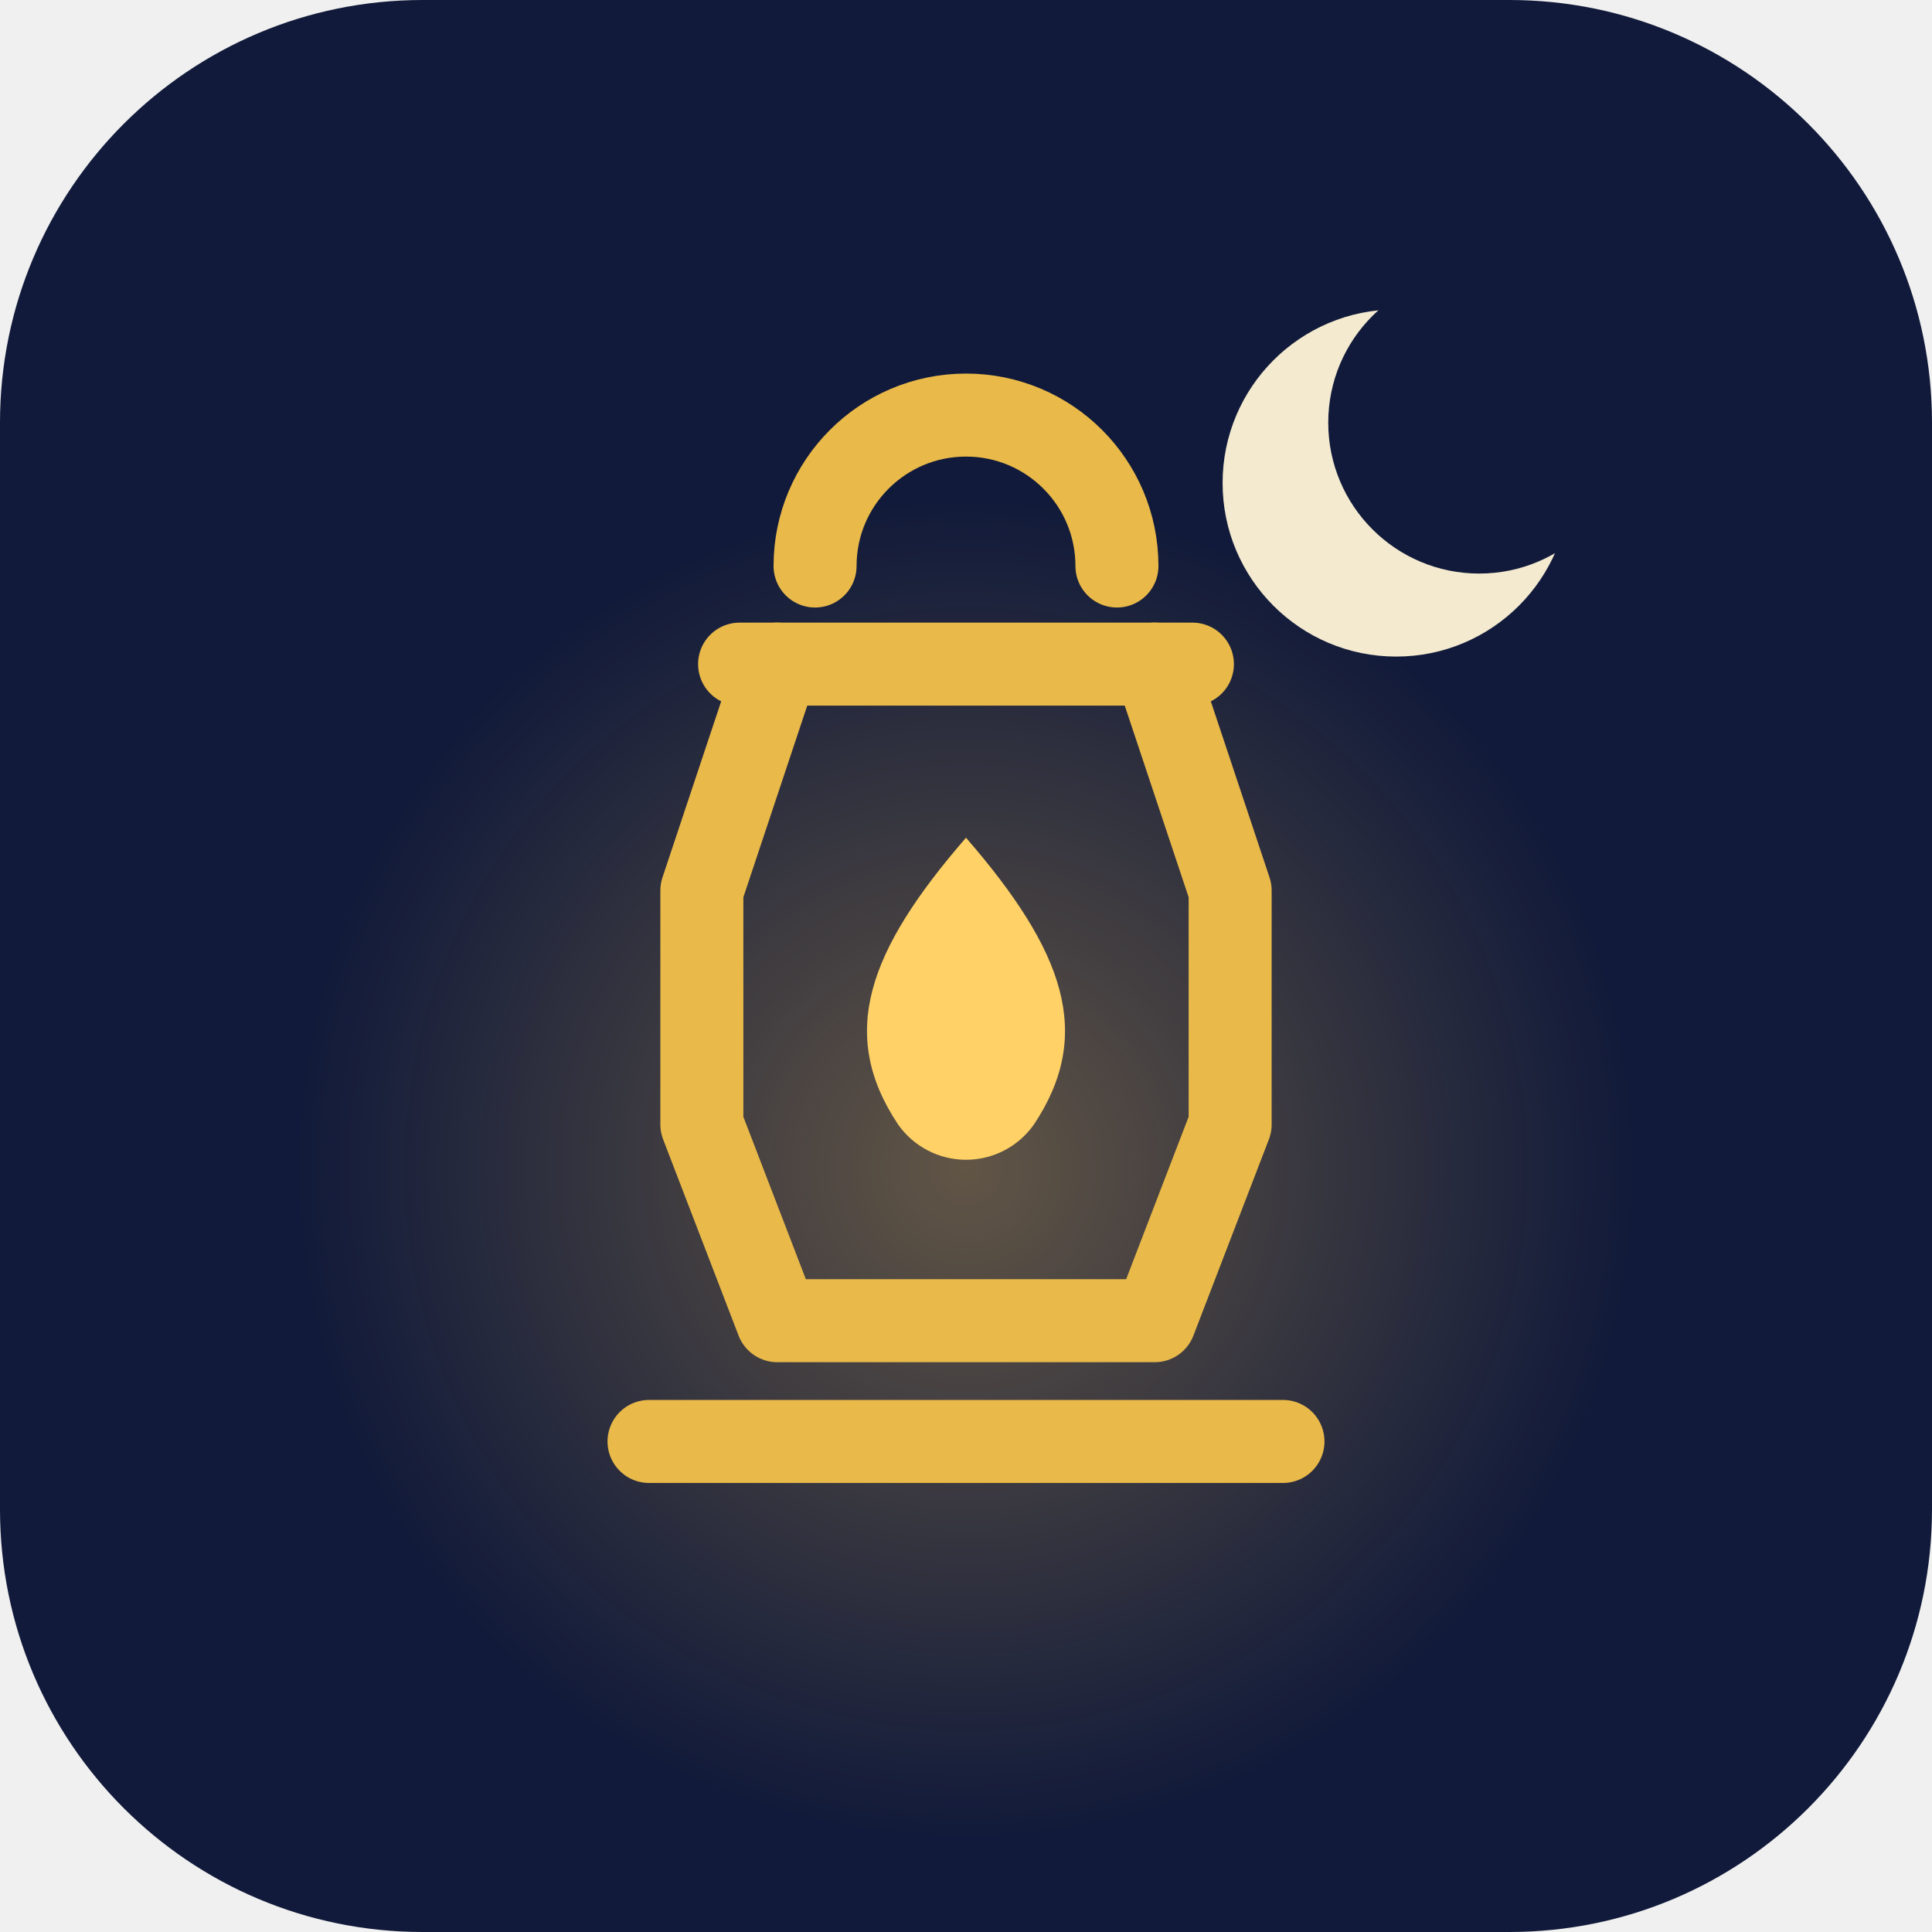
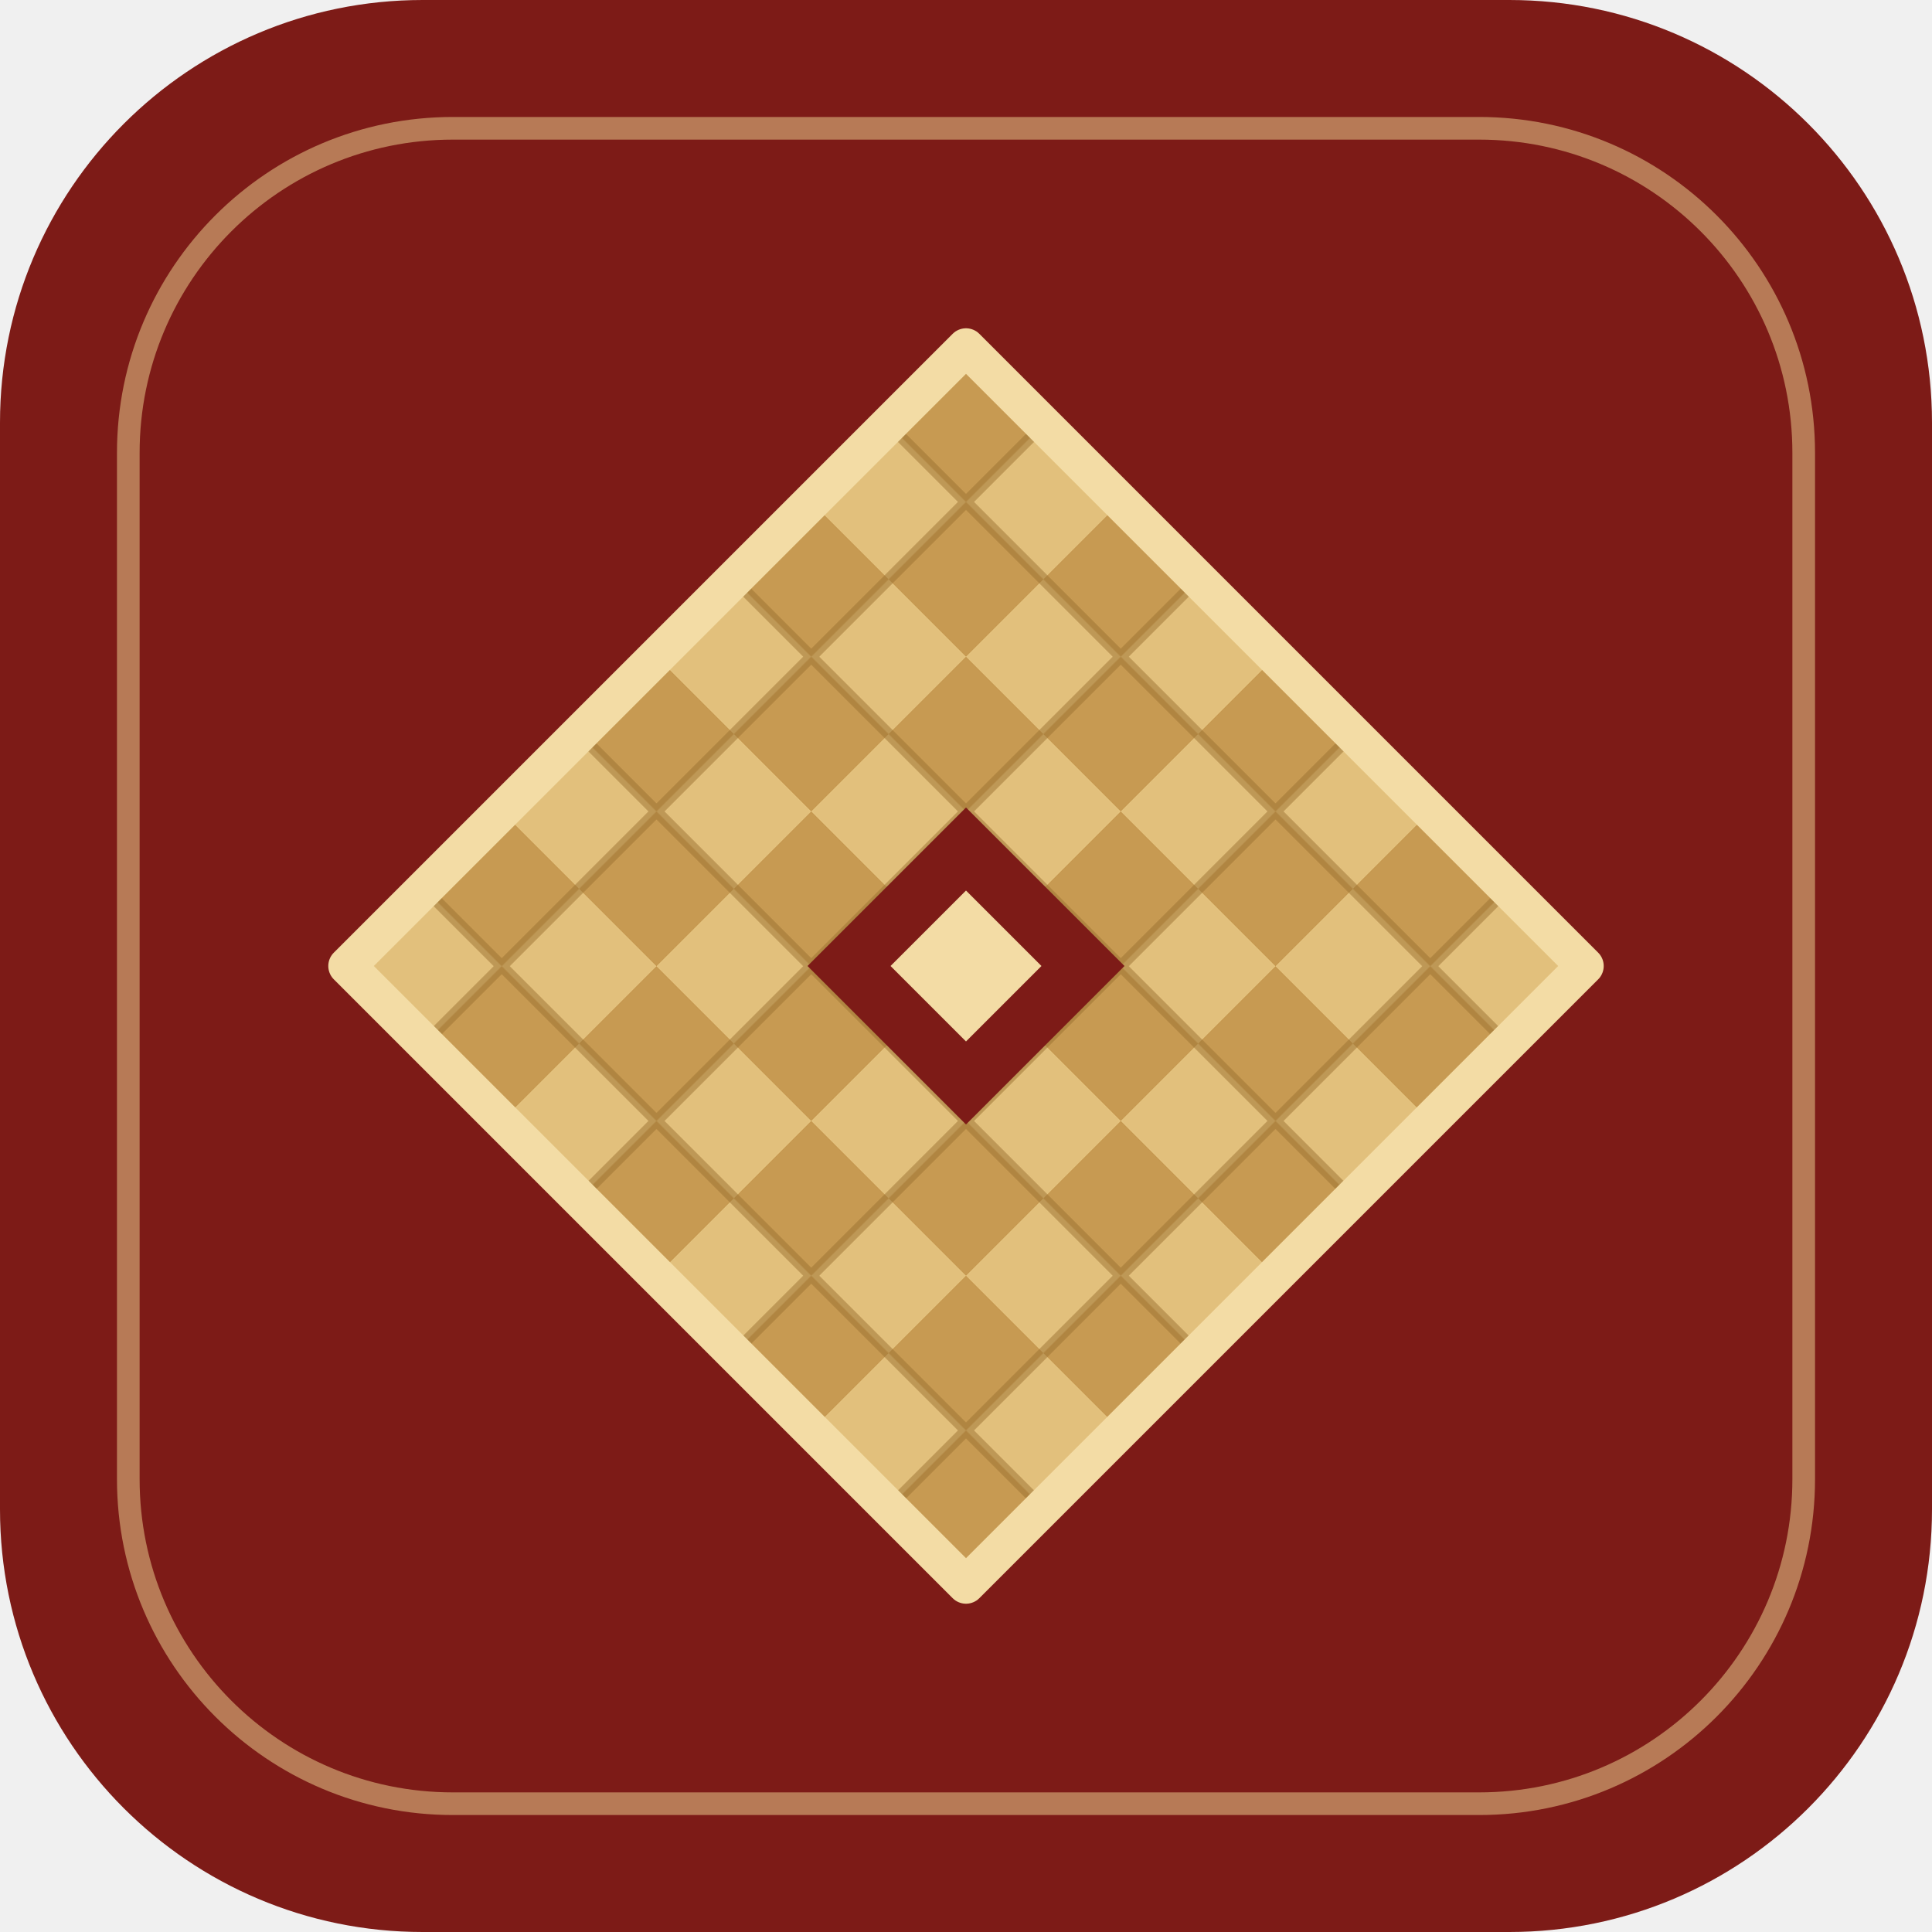
<svg xmlns="http://www.w3.org/2000/svg" viewBox="0 0 512 512">
  <defs>
-     <radialGradient id="glow" cx=".5" cy=".55" r=".45">
-       <stop offset="0" stop-color="#f6c35a" stop-opacity=".35" />
-       <stop offset="1" stop-color="#f6c35a" stop-opacity="0" />
-     </radialGradient>
-     <mask id="cres">
-       <rect width="512" height="512" fill="#fff" />
-       <circle cx="392" cy="112" r="40" fill="#000" />
-     </mask>
+     <pattern id="w" width="58" height="58" patternUnits="userSpaceOnUse" patternTransform="translate(256 92) rotate(45)">
+       <rect width="58" height="58" fill="#e2c07c" />
+       <rect width="29" height="29" fill="#c79a52" />
+       <rect x="29" y="29" width="29" height="29" fill="#c79a52" />
+       <path d="M0 29h58M29 0v58" stroke="#9a6f30" stroke-width="3" opacity=".5" />
+     </pattern>
+     <clipPath id="d">
+       <path d="M256 92 420 256 256 420 92 256Z" />
+     </clipPath>
  </defs>
-   <rect width="512" height="512" rx="112" fill="#111a3a" />
-   <circle cx="256" cy="290" r="200" fill="url(#glow)" />
-   <circle cx="370" cy="128" r="46" fill="#f3ead0" mask="url(#cres)" />
-   <g fill="none" stroke="#e9b949" stroke-width="22" stroke-linecap="round" stroke-linejoin="round">
-     <path d="M216 150a40 40 0 0 1 80 0" />
-     <path d="M196 176h120" />
-     <path d="M206 176 186 236v62l20 52h100l20-52v-62l-20-60" />
-     <path d="M172 382h168" />
-   </g>
-   <path d="M256 222c26 30 34 52 18 76a22 22 0 0 1-36 0c-16-24-8-46 18-76Z" fill="#ffd166" />
+   <rect width="512" height="512" rx="112" fill="#7d1b17" />
+   <rect x="34" y="34" width="444" height="444" rx="86" fill="none" stroke="#e8c98a" stroke-width="6" opacity=".55" />
+   <path d="M256 92 420 256 256 420 92 256Z" fill="url(#w)" />
+   <path d="M256 92 420 256 256 420 92 256Z" fill="none" stroke="#f3dca5" stroke-width="10" stroke-linejoin="round" />
+   <path d="M256 214 298 256 256 298 214 256Z" fill="#7d1b17" />
+   <path d="M256 236 276 256 256 276 236 256Z" fill="#f3dca5" />
</svg>
